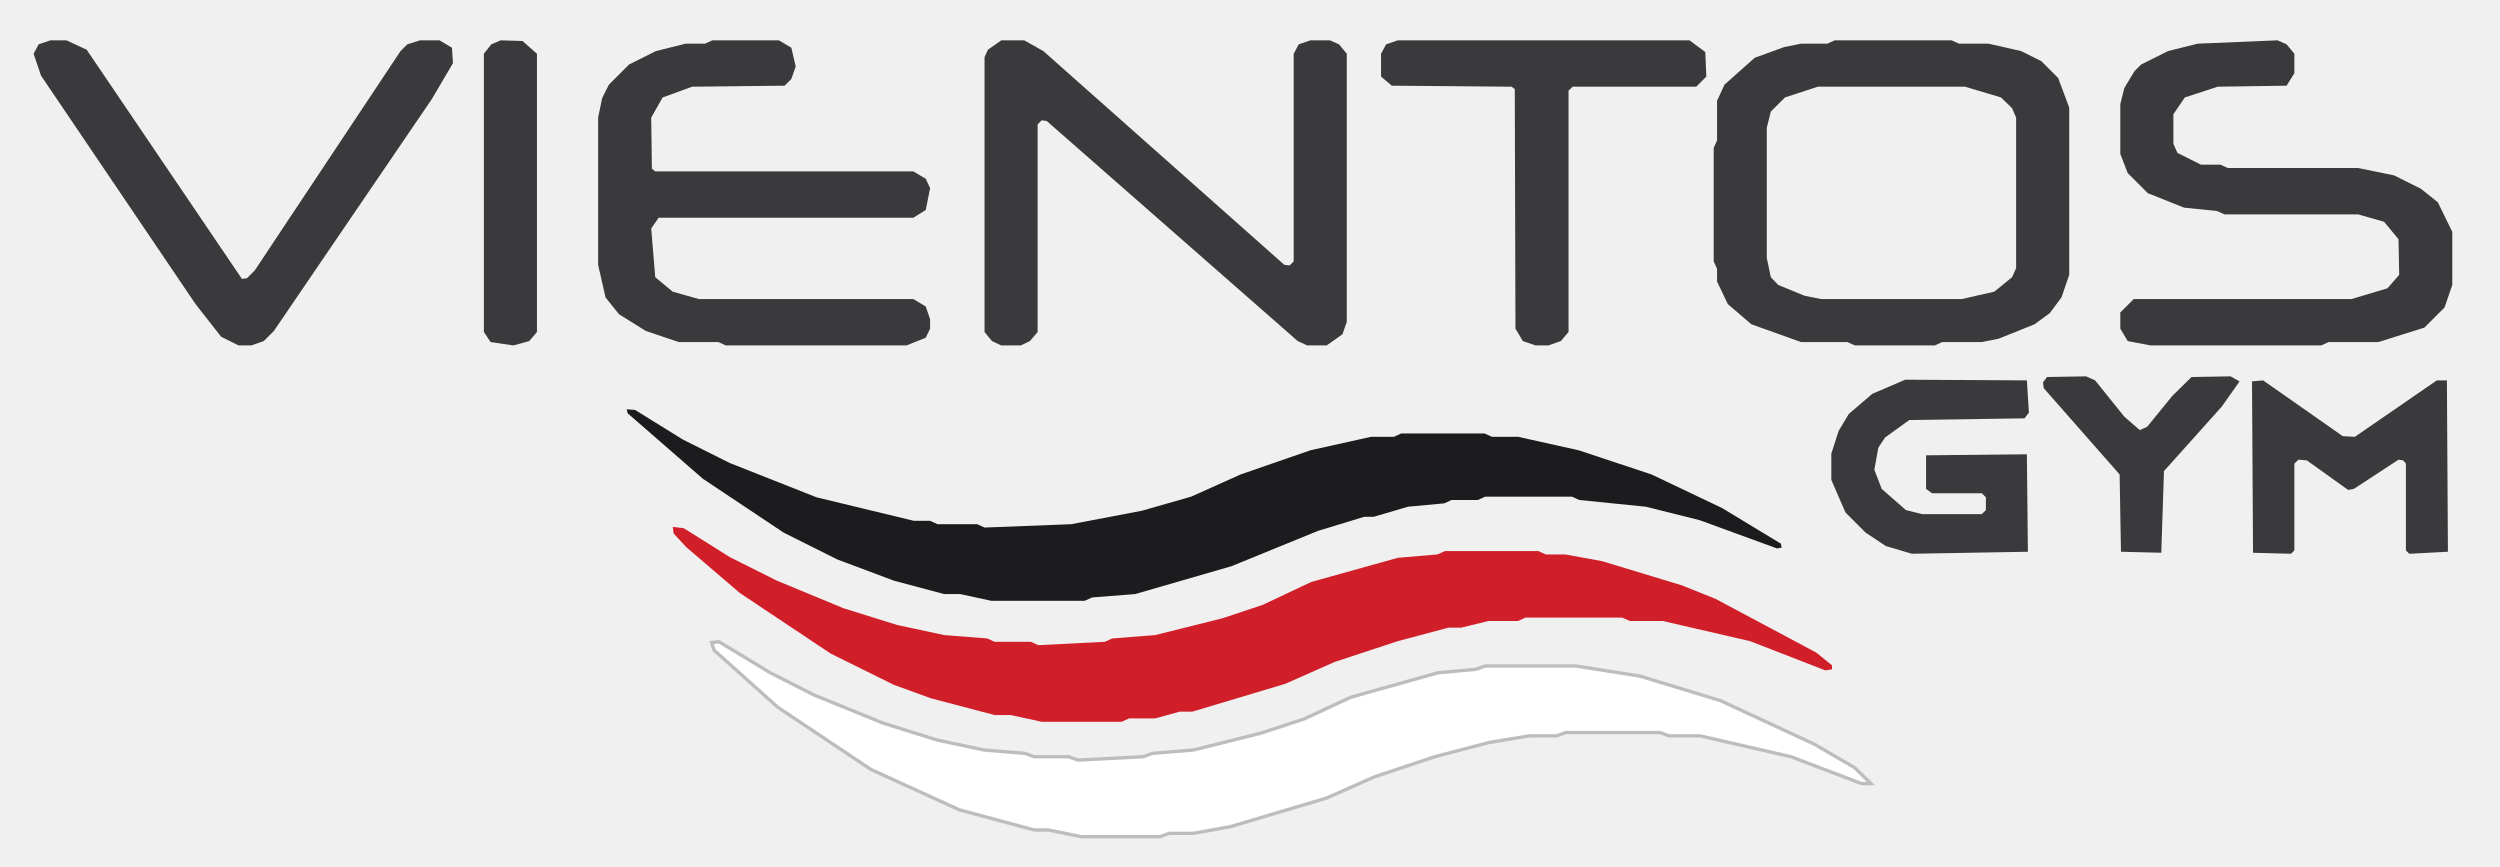
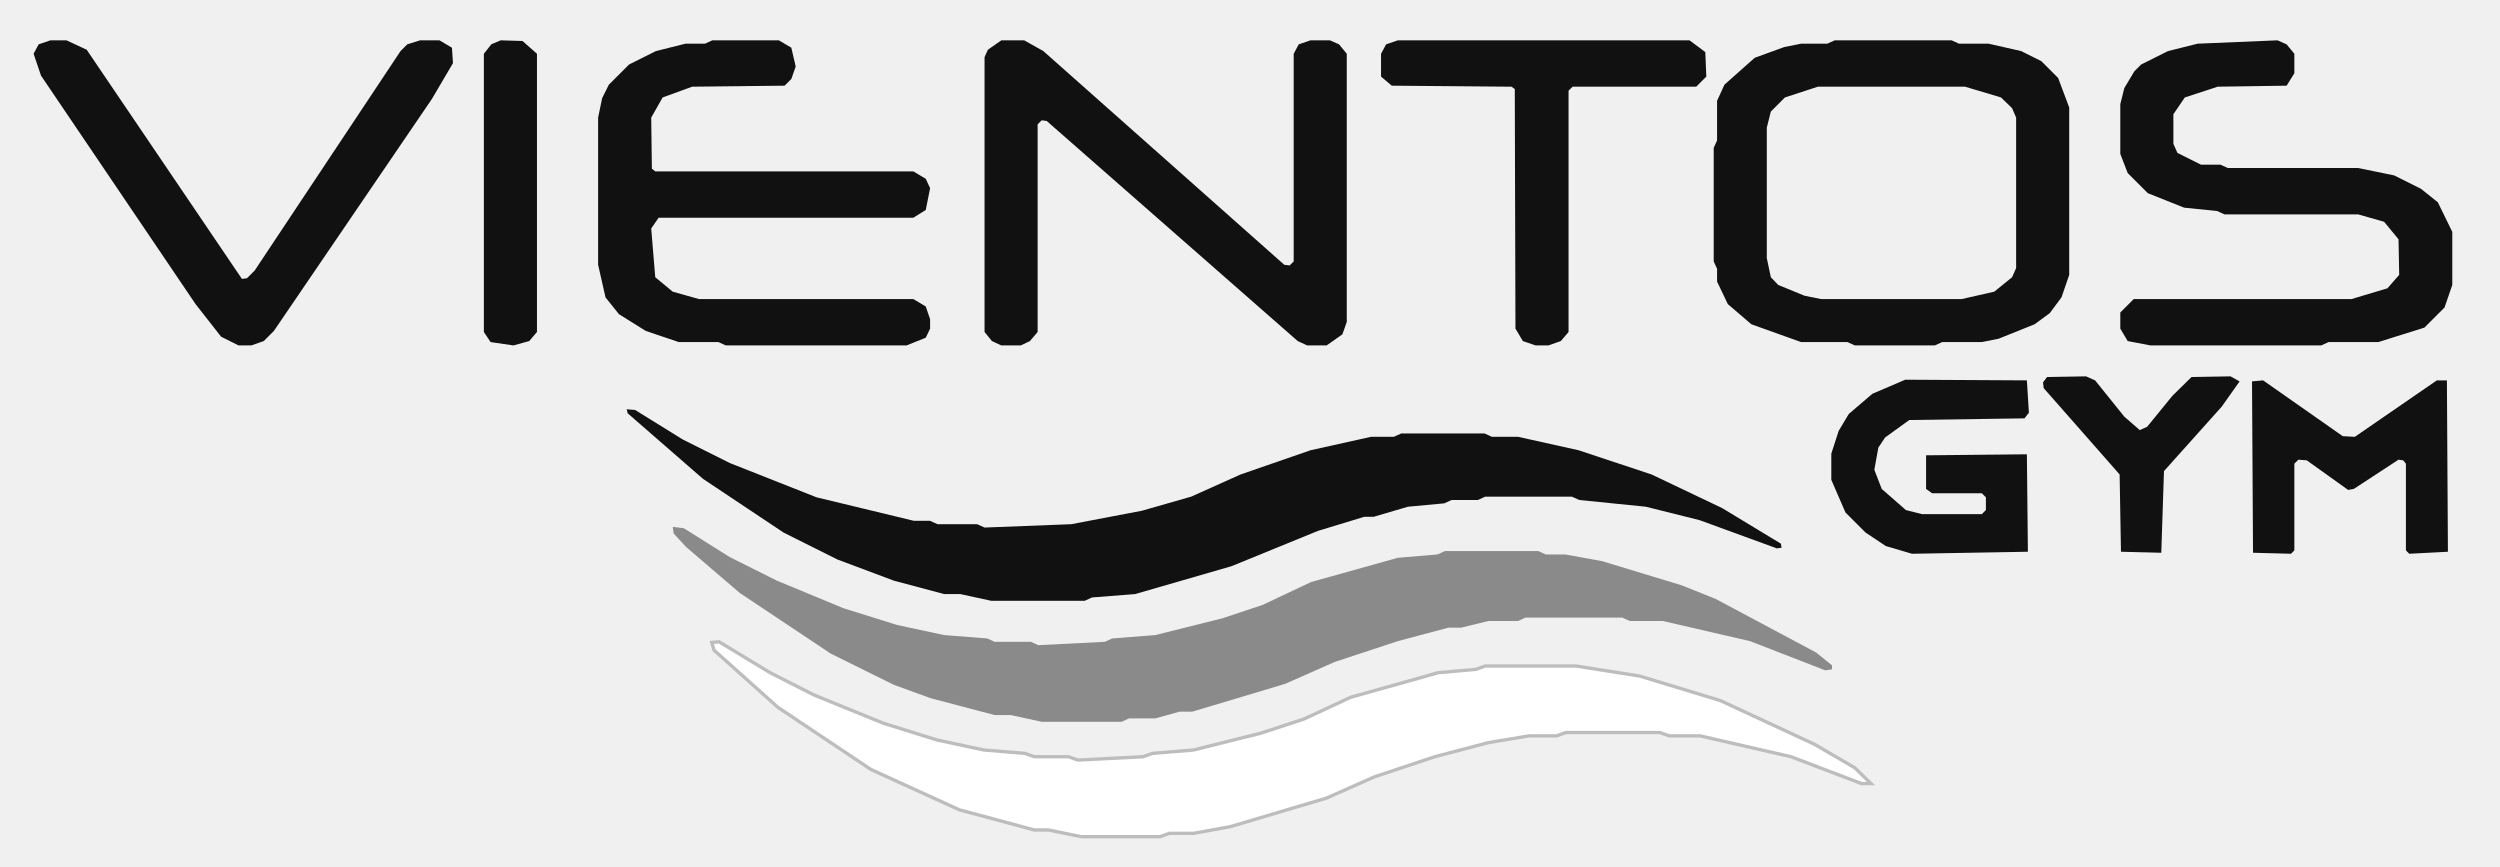
<svg xmlns="http://www.w3.org/2000/svg" width="744" height="258" viewBox="0 0 744 258" role="img" aria-label="Vientos GYM">
  <path fill="#ffffff" stroke="#bdbdbd" stroke-width="1" fill-rule="evenodd" d="M211.8 191.2 L212.5 193.5 L231.5 210.5 L259.2 229.0 L285.5 241.0 L307.8 247.0 L312.0 247.0 L321.8 249.0 L345.2 249.0 L348.0 248.0 L355.2 248.0 L366.2 246.0 L394.8 237.5 L409.0 231.2 L427.0 225.2 L443.0 221.0 L455.0 219.0 L463.2 219.0 L466.0 218.0 L494.0 218.0 L496.8 219.0 L506.0 219.0 L533.0 225.2 L554.0 233.2 L556.8 233.2 L552.0 228.5 L540.0 221.5 L512.0 208.5 L488.0 201.2 L469.0 198.2 L442.0 198.2 L439.2 199.2 L428.0 200.2 L402.0 207.5 L388.0 214.0 L375.2 218.2 L355.2 223.2 L343.0 224.2 L340.2 225.2 L320.8 226.2 L318.0 225.2 L307.8 225.2 L305.0 224.2 L292.8 223.2 L278.8 220.2 L262.8 215.2 L242.2 206.8 L229.2 200.2 L214.0 191.0Z" />
-   <path fill="#d11f2a" fill-rule="evenodd" d="M200.2 156.8 L200.5 158.8 L204.2 162.8 L220.2 176.5 L247.2 194.5 L266.0 203.8 L277.0 207.8 L296.0 212.8 L300.8 212.8 L310.0 214.8 L333.8 214.8 L336.0 213.8 L343.8 213.8 L351.0 211.8 L354.8 211.8 L382.5 203.5 L397.2 197.0 L416.0 190.8 L431.0 186.8 L434.8 186.8 L443.0 184.8 L451.8 184.8 L454.0 183.8 L482.8 183.8 L485.0 184.8 L494.8 184.8 L520.8 190.8 L543.2 199.5 L545.2 199.2 L545.2 198.0 L540.5 194.2 L510.5 178.2 L500.5 174.2 L476.8 167.0 L465.8 165.0 L460.0 165.0 L457.8 164.0 L430.0 164.0 L427.8 165.0 L416.0 166.0 L390.2 173.2 L375.8 180.0 L363.8 184.0 L343.8 189.0 L331.0 190.0 L328.8 191.0 L309.0 192.0 L306.8 191.0 L296.0 191.0 L293.8 190.0 L281.0 189.0 L267.0 186.0 L251.0 181.0 L231.2 172.8 L217.2 165.8 L203.5 157.2Z" />
-   <path fill="#1c1c1e" fill-rule="evenodd" d="M186.5 121.8 L186.8 123.0 L209.2 142.5 L233.2 158.5 L249.2 166.5 L266.0 172.8 L281.0 176.8 L285.8 176.8 L295.0 178.8 L322.8 178.8 L325.0 177.8 L337.8 176.8 L366.5 168.5 L392.2 158.0 L406.0 153.8 L408.8 153.8 L419.0 150.8 L429.8 149.8 L432.0 148.8 L439.8 148.8 L442.0 147.8 L467.8 147.8 L470.0 148.8 L489.8 150.8 L505.8 154.8 L528.8 163.2 L530.2 163.0 L530.0 161.8 L512.5 151.2 L491.5 141.2 L469.8 134.0 L451.8 130.0 L444.0 130.0 L441.8 129.0 L417.0 129.0 L414.8 130.0 L408.0 130.0 L390.0 134.0 L369.2 141.2 L354.5 147.8 L339.8 152.0 L318.8 156.0 L293.0 157.0 L290.8 156.0 L279.0 156.0 L276.8 155.0 L272.0 155.0 L243.0 148.0 L217.2 137.8 L203.2 130.8 L189.0 122.0Z" />
-   <path fill="#3a3a3c" fill-rule="evenodd" d="M670.2 113.5 L670.5 164.5 L681.8 164.8 L682.8 163.8 L682.8 138.0 L684.0 136.8 L686.5 137.0 L698.8 145.8 L700.5 145.5 L713.8 136.8 L715.2 137.0 L716.0 138.0 L716.0 163.8 L717.0 164.8 L728.5 164.2 L728.2 113.2 L725.2 113.2 L700.8 130.0 L697.2 129.8 L673.5 113.2Z M550.2 123.2 L547.2 128.2 L545.0 135.0 L545.0 142.8 L549.2 152.5 L555.2 158.5 L561.2 162.5 L569.0 164.8 L603.5 164.2 L603.2 135.2 L573.2 135.5 L573.2 145.5 L575.0 146.8 L589.8 146.8 L591.0 148.0 L591.0 151.8 L589.8 153.0 L572.0 153.0 L567.2 151.8 L560.0 145.5 L557.8 139.8 L559.0 133.2 L561.0 130.2 L568.2 125.0 L602.5 124.5 L603.8 122.8 L603.2 113.2 L567.0 113.0 L557.2 117.2Z M609.2 112.2 L608.0 113.8 L608.2 115.5 L630.8 141.2 L631.2 164.2 L643.2 164.5 L644.0 140.2 L661.2 121.0 L666.5 113.5 L663.8 112.0 L652.2 112.2 L646.5 117.8 L639.0 127.0 L636.8 128.0 L632.2 124.0 L623.5 113.2 L620.8 112.0Z M635.2 21.2 L632.2 26.2 L631.0 31.0 L631.0 45.8 L633.2 51.5 L639.2 57.5 L650.0 61.8 L659.8 62.8 L662.0 63.8 L701.8 63.8 L709.5 66.0 L713.8 71.2 L714.0 81.8 L710.5 85.8 L699.8 89.0 L635.0 89.0 L631.0 93.0 L631.0 97.8 L633.2 101.5 L640.0 102.8 L690.8 102.8 L693.0 101.8 L707.8 101.8 L721.5 97.5 L727.5 91.5 L729.8 84.8 L729.8 69.0 L725.5 60.2 L720.5 56.2 L712.5 52.2 L701.8 50.0 L663.0 50.0 L660.8 49.0 L655.0 49.0 L648.0 45.5 L646.8 42.8 L646.8 34.0 L650.2 29.0 L660.0 25.8 L680.5 25.5 L682.8 21.8 L682.8 16.0 L680.5 13.2 L677.8 12.0 L654.0 13.0 L645.2 15.2 L637.2 19.2Z M513.2 25.2 L511.0 30.0 L511.0 41.8 L510.0 44.0 L510.0 77.8 L511.0 80.0 L511.0 83.8 L514.2 90.5 L521.2 96.5 L536.0 101.8 L549.8 101.8 L552.0 102.8 L575.8 102.8 L578.0 101.8 L589.8 101.8 L594.8 100.8 L605.5 96.5 L610.0 93.2 L613.5 88.5 L615.8 81.8 L615.8 32.0 L612.5 23.2 L607.5 18.2 L601.5 15.2 L591.8 13.0 L583.0 13.0 L580.8 12.0 L546.0 12.0 L543.8 13.0 L536.0 13.0 L531.0 14.0 L522.2 17.2Z M527.0 33.2 L531.2 29.0 L541.0 25.8 L584.8 25.8 L595.5 29.0 L598.8 32.2 L600.0 35.0 L600.0 79.8 L598.8 82.5 L593.5 86.8 L583.8 89.0 L542.0 89.0 L537.0 88.0 L529.2 84.8 L527.0 82.5 L525.8 76.8 L525.8 38.0Z M412.5 13.2 L411.0 16.0 L411.0 22.8 L414.2 25.5 L449.8 25.8 L450.8 26.5 L451.0 97.8 L453.2 101.5 L457.0 102.8 L460.8 102.8 L464.5 101.5 L466.8 98.8 L466.8 27.0 L468.0 25.8 L504.8 25.8 L507.8 22.8 L507.5 15.5 L502.8 12.0 L416.0 12.0Z M294.0 14.8 L293.0 17.0 L293.0 98.8 L295.2 101.5 L298.0 102.8 L303.8 102.8 L306.5 101.5 L308.8 98.8 L308.8 37.0 L310.0 35.8 L311.5 36.0 L386.2 101.5 L389.0 102.8 L394.8 102.8 L399.5 99.5 L400.8 95.8 L400.8 16.0 L398.5 13.2 L395.8 12.0 L390.0 12.0 L386.5 13.2 L385.0 16.0 L385.0 77.8 L383.8 79.0 L382.2 78.8 L310.5 15.2 L304.8 12.0 L298.0 12.0Z M181.2 25.2 L179.2 29.2 L178.0 35.0 L178.0 78.8 L180.2 88.5 L184.2 93.5 L192.2 98.5 L202.0 101.8 L213.8 101.8 L216.0 102.8 L269.8 102.8 L275.5 100.5 L276.8 97.8 L276.8 95.0 L275.5 91.2 L271.8 89.0 L208.0 89.0 L200.2 86.8 L195.0 82.5 L193.8 68.0 L196.0 64.8 L271.8 64.8 L275.5 62.5 L276.8 56.0 L275.5 53.2 L271.8 51.0 L195.0 51.0 L194.0 50.2 L193.8 35.0 L197.2 29.0 L206.0 25.8 L233.5 25.5 L235.5 23.5 L236.8 19.8 L235.5 14.2 L231.8 12.0 L212.0 12.0 L209.8 13.0 L204.0 13.0 L195.2 15.2 L187.2 19.2Z M149.0 12.0 L146.2 13.2 L144.0 16.0 L144.0 98.8 L146.0 101.8 L152.8 102.8 L157.5 101.5 L159.8 98.8 L159.8 16.0 L155.5 12.2Z M10.0 16.0 L12.2 22.5 L58.2 90.5 L65.8 100.2 L71.0 102.8 L74.8 102.8 L78.5 101.5 L81.5 98.5 L128.5 29.5 L134.8 18.8 L134.5 14.2 L130.8 12.0 L125.0 12.0 L121.2 13.2 L119.2 15.2 L75.8 80.5 L73.5 82.8 L72.0 83.0 L25.8 14.8 L19.8 12.0 L15.0 12.0 L11.5 13.2Z" />
+   <path fill="#8a8a8a" fill-rule="evenodd" d="M200.2 156.8 L200.5 158.8 L204.2 162.8 L220.2 176.5 L247.2 194.5 L266.0 203.8 L277.0 207.8 L296.0 212.8 L300.8 212.8 L310.0 214.8 L333.8 214.8 L336.0 213.8 L343.8 213.8 L351.0 211.8 L354.8 211.8 L382.5 203.5 L397.2 197.0 L416.0 190.8 L431.0 186.8 L434.8 186.8 L443.0 184.8 L451.8 184.8 L454.0 183.8 L482.8 183.8 L485.0 184.8 L494.8 184.8 L520.8 190.8 L543.2 199.5 L545.2 199.2 L545.2 198.0 L540.5 194.2 L510.5 178.2 L500.5 174.2 L476.8 167.0 L465.8 165.0 L460.0 165.0 L457.8 164.0 L430.0 164.0 L427.8 165.0 L416.0 166.0 L390.2 173.2 L375.8 180.0 L363.8 184.0 L343.8 189.0 L331.0 190.0 L328.8 191.0 L309.0 192.0 L306.8 191.0 L296.0 191.0 L293.8 190.0 L281.0 189.0 L267.0 186.0 L251.0 181.0 L231.2 172.8 L217.2 165.8 L203.5 157.2Z" />
+   <path fill="#111111" fill-rule="evenodd" d="M186.5 121.8 L186.8 123.0 L209.2 142.5 L233.2 158.5 L249.2 166.5 L266.0 172.8 L281.0 176.8 L285.8 176.8 L295.0 178.8 L322.8 178.8 L325.0 177.8 L337.8 176.8 L366.5 168.5 L392.2 158.0 L406.0 153.8 L408.8 153.8 L419.0 150.8 L429.8 149.8 L432.0 148.8 L439.8 148.8 L442.0 147.8 L467.8 147.8 L470.0 148.8 L489.8 150.8 L505.8 154.8 L528.8 163.2 L530.2 163.0 L530.0 161.8 L512.5 151.2 L491.5 141.2 L469.8 134.0 L451.8 130.0 L444.0 130.0 L441.8 129.0 L417.0 129.0 L414.8 130.0 L408.0 130.0 L390.0 134.0 L369.2 141.2 L354.5 147.8 L339.8 152.0 L318.8 156.0 L293.0 157.0 L290.8 156.0 L279.0 156.0 L276.8 155.0 L272.0 155.0 L243.0 148.0 L217.2 137.8 L203.2 130.8 L189.0 122.0Z" />
+   <path fill="#111111" fill-rule="evenodd" d="M670.2 113.5 L670.5 164.5 L681.8 164.8 L682.8 163.8 L682.8 138.0 L684.0 136.8 L686.5 137.0 L698.8 145.8 L700.5 145.5 L713.8 136.8 L715.2 137.0 L716.0 138.0 L716.0 163.8 L717.0 164.8 L728.5 164.2 L728.2 113.2 L725.2 113.2 L700.8 130.0 L697.2 129.8 L673.5 113.2Z M550.2 123.2 L547.2 128.2 L545.0 135.0 L545.0 142.8 L549.2 152.5 L555.2 158.5 L561.2 162.5 L569.0 164.8 L603.5 164.2 L603.2 135.2 L573.2 135.5 L573.2 145.5 L575.0 146.8 L589.8 146.8 L591.0 148.0 L591.0 151.8 L589.8 153.0 L572.0 153.0 L567.2 151.8 L560.0 145.5 L557.8 139.8 L559.0 133.2 L561.0 130.2 L568.2 125.0 L602.5 124.5 L603.8 122.8 L603.2 113.2 L567.0 113.0 L557.2 117.2Z M609.2 112.2 L608.0 113.8 L608.2 115.5 L630.8 141.2 L631.2 164.2 L643.2 164.5 L644.0 140.2 L661.2 121.0 L666.5 113.5 L663.8 112.0 L652.2 112.2 L646.5 117.8 L639.0 127.0 L636.8 128.0 L632.2 124.0 L623.5 113.2 L620.8 112.0Z M635.2 21.2 L632.2 26.2 L631.0 31.0 L631.0 45.8 L633.2 51.5 L639.2 57.5 L650.0 61.8 L659.8 62.8 L662.0 63.8 L701.8 63.8 L709.5 66.0 L713.8 71.2 L714.0 81.8 L710.5 85.8 L699.8 89.0 L635.0 89.0 L631.0 93.0 L631.0 97.8 L633.2 101.5 L640.0 102.8 L690.8 102.8 L693.0 101.8 L707.8 101.8 L721.5 97.5 L727.5 91.5 L729.8 84.8 L729.8 69.0 L725.5 60.2 L720.5 56.2 L712.5 52.2 L701.8 50.0 L663.0 50.0 L660.8 49.0 L655.0 49.0 L648.0 45.5 L646.8 42.8 L646.8 34.0 L650.2 29.0 L660.0 25.8 L680.5 25.5 L682.8 21.8 L682.8 16.0 L680.5 13.2 L677.8 12.0 L654.0 13.0 L645.2 15.2 L637.2 19.2Z M513.2 25.2 L511.0 30.0 L511.0 41.8 L510.0 44.0 L510.0 77.8 L511.0 80.0 L511.0 83.8 L514.2 90.5 L521.2 96.5 L536.0 101.8 L549.8 101.8 L552.0 102.8 L575.8 102.8 L578.0 101.8 L589.8 101.8 L594.8 100.8 L605.5 96.5 L610.0 93.2 L613.5 88.5 L615.8 81.8 L615.8 32.0 L612.5 23.2 L607.5 18.2 L601.5 15.2 L591.8 13.0 L583.0 13.0 L580.8 12.0 L546.0 12.0 L543.8 13.0 L536.0 13.0 L531.0 14.0 L522.2 17.2Z M527.0 33.2 L531.2 29.0 L541.0 25.8 L584.8 25.8 L595.5 29.0 L598.8 32.2 L600.0 35.0 L600.0 79.8 L598.8 82.5 L593.5 86.8 L583.8 89.0 L542.0 89.0 L537.0 88.0 L529.2 84.8 L527.0 82.5 L525.8 76.8 L525.8 38.0Z M412.5 13.2 L411.0 16.0 L411.0 22.8 L414.2 25.5 L449.8 25.8 L450.8 26.5 L451.0 97.8 L453.2 101.5 L457.0 102.8 L460.8 102.8 L464.5 101.5 L466.8 98.8 L466.8 27.0 L468.0 25.8 L504.8 25.8 L507.8 22.8 L507.5 15.5 L502.8 12.0 L416.0 12.0Z M294.0 14.8 L293.0 17.0 L293.0 98.8 L295.2 101.5 L298.0 102.8 L303.8 102.8 L306.5 101.5 L308.8 98.8 L308.8 37.0 L310.0 35.8 L311.5 36.0 L386.2 101.5 L389.0 102.8 L394.8 102.8 L399.5 99.5 L400.8 95.8 L400.8 16.0 L398.5 13.2 L395.8 12.0 L390.0 12.0 L386.5 13.2 L385.0 16.0 L385.0 77.8 L383.8 79.0 L382.2 78.8 L310.5 15.2 L304.8 12.0 L298.0 12.0Z M181.2 25.2 L179.2 29.2 L178.0 35.0 L178.0 78.8 L180.2 88.5 L184.2 93.5 L192.2 98.5 L202.0 101.8 L213.8 101.8 L216.0 102.8 L269.8 102.8 L275.5 100.5 L276.8 97.8 L276.8 95.0 L275.5 91.2 L271.8 89.0 L208.0 89.0 L200.2 86.8 L195.0 82.5 L193.8 68.0 L196.0 64.8 L271.8 64.8 L275.5 62.5 L276.8 56.0 L275.5 53.2 L271.8 51.0 L195.0 51.0 L194.0 50.2 L193.8 35.0 L197.2 29.0 L206.0 25.8 L233.5 25.5 L235.5 23.5 L236.8 19.8 L235.5 14.2 L231.8 12.0 L212.0 12.0 L209.8 13.0 L204.0 13.0 L195.2 15.2 L187.2 19.2Z M149.0 12.0 L146.2 13.2 L144.0 16.0 L144.0 98.8 L146.0 101.8 L152.8 102.8 L157.5 101.5 L159.8 98.8 L159.8 16.0 L155.5 12.2Z M10.0 16.0 L12.2 22.5 L58.2 90.5 L65.8 100.2 L71.0 102.8 L74.8 102.8 L78.5 101.5 L81.5 98.5 L128.5 29.5 L134.8 18.8 L134.5 14.2 L130.8 12.0 L125.0 12.0 L121.2 13.2 L119.2 15.2 L75.8 80.5 L73.5 82.8 L72.0 83.0 L25.8 14.8 L19.8 12.0 L15.0 12.0 L11.5 13.2Z" />
</svg>
